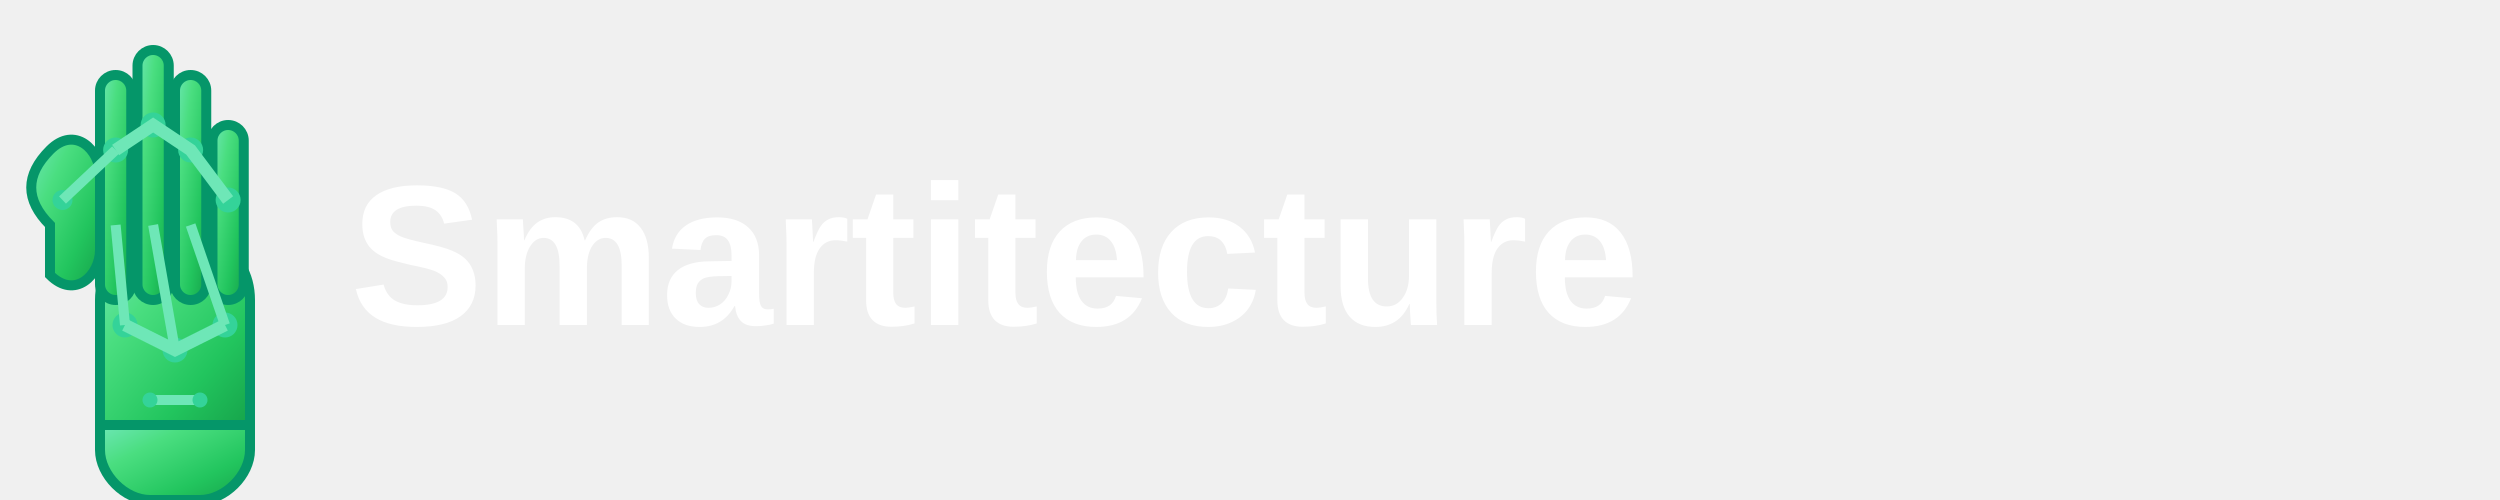
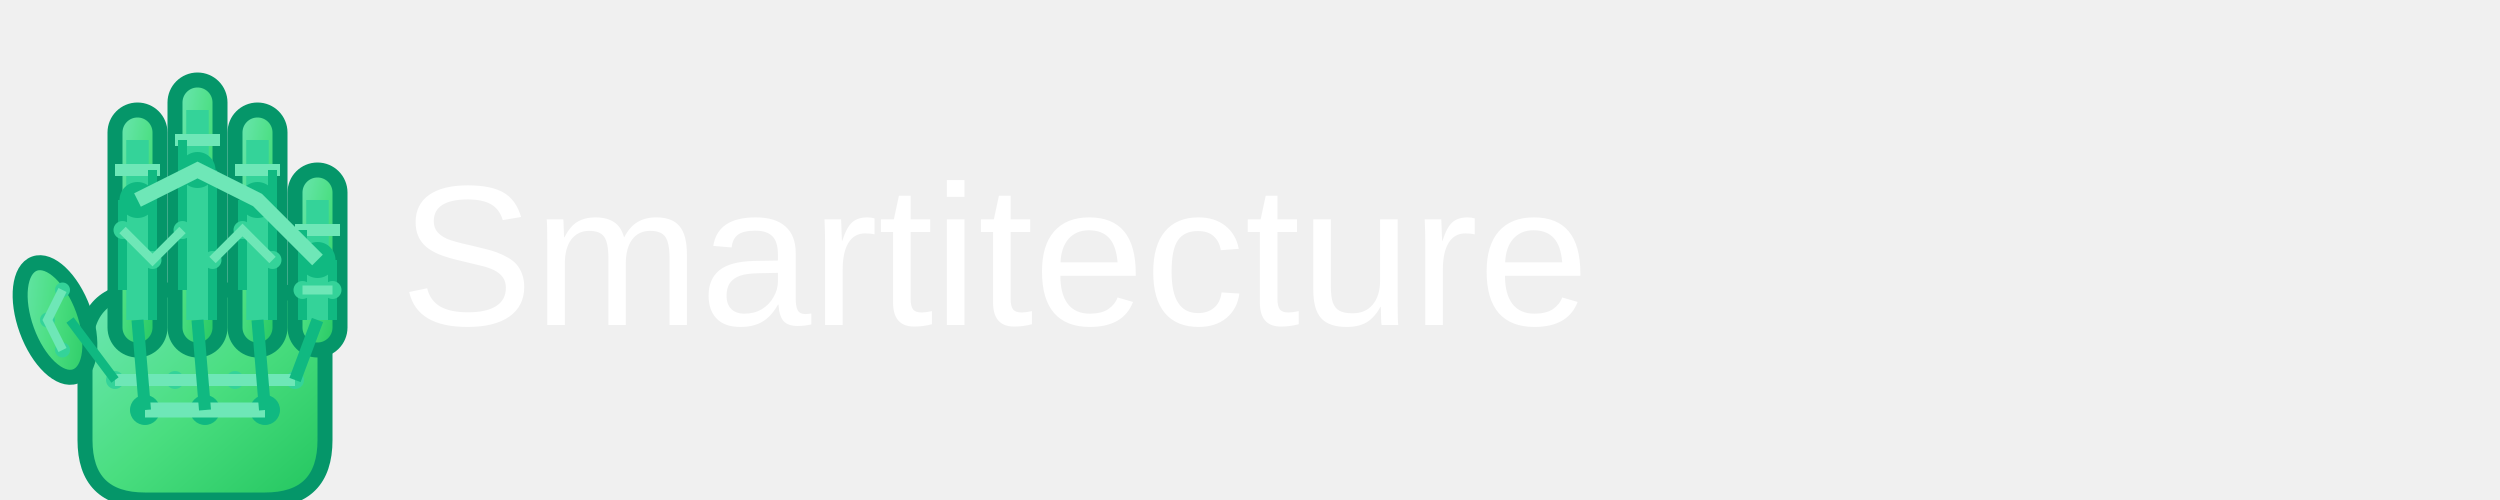
- <svg xmlns="http://www.w3.org/2000/svg" width="200" height="40" viewBox="0 0 200 40" fill="none">
+ <svg xmlns="http://www.w3.org/2000/svg" width="200" height="40" viewBox="0 0 200 40" fill="none" preserveAspectRatio="xMidYMid meet">
  <defs>
    <linearGradient id="handGradient" x1="0%" y1="0%" x2="100%" y2="100%">
      <stop offset="0%" style="stop-color:#6ee7b7;stop-opacity:1" />
-       <stop offset="30%" style="stop-color:#4ade80;stop-opacity:1" />
-       <stop offset="70%" style="stop-color:#22c55e;stop-opacity:1" />
-       <stop offset="100%" style="stop-color:#16a34a;stop-opacity:1" />
-     </linearGradient>
-     <linearGradient id="circuitGradient" x1="0%" y1="0%" x2="100%" y2="100%">
-       <stop offset="0%" style="stop-color:#34d399;stop-opacity:1" />
-       <stop offset="100%" style="stop-color:#10b981;stop-opacity:1" />
+       <stop offset="50%" style="stop-color:#4ade80;stop-opacity:1" />
+       <stop offset="100%" style="stop-color:#22c55e;stop-opacity:1" />
    </linearGradient>
  </defs>
-   <g transform="translate(2, 4)">
-     <path d="M6 30 L18 30 L18 32 C18 34 16 36 14 36 L10 36 C8 36 6 34 6 32 Z" fill="url(#handGradient)" stroke="#059669" stroke-width="0.8" />
-     <path d="M6 20 L6 30 L18 30 L18 20 C18 18 17 16 15 16 L9 16 C7 16 6 18 6 20 Z" fill="url(#handGradient)" stroke="#059669" stroke-width="0.8" />
-     <rect x="6" y="2" width="2.5" height="18" rx="1.25" fill="url(#handGradient)" stroke="#059669" stroke-width="0.8" />
-     <rect x="9" y="0" width="2.5" height="20" rx="1.25" fill="url(#handGradient)" stroke="#059669" stroke-width="0.8" />
-     <rect x="12" y="2" width="2.5" height="18" rx="1.25" fill="url(#handGradient)" stroke="#059669" stroke-width="0.8" />
-     <rect x="15" y="6" width="2.5" height="14" rx="1.25" fill="url(#handGradient)" stroke="#059669" stroke-width="0.8" />
-     <path d="M2 14 C0 12 0 10 2 8 C4 6 6 8 6 10 L6 16 C6 18 4 20 2 18 L2 14 Z" fill="url(#handGradient)" stroke="#059669" stroke-width="0.8" />
-     <line x1="7.25" y1="4" x2="7.25" y2="18" stroke="url(#circuitGradient)" stroke-width="1.2" stroke-linecap="round" />
-     <line x1="10.25" y1="2" x2="10.25" y2="18" stroke="url(#circuitGradient)" stroke-width="1.2" stroke-linecap="round" />
-     <line x1="13.25" y1="4" x2="13.25" y2="18" stroke="url(#circuitGradient)" stroke-width="1.2" stroke-linecap="round" />
-     <line x1="16.25" y1="8" x2="16.25" y2="18" stroke="url(#circuitGradient)" stroke-width="1.2" stroke-linecap="round" />
-     <circle cx="7.25" cy="8" r="1" fill="#34d399" />
-     <circle cx="10.25" cy="6" r="1" fill="#34d399" />
-     <circle cx="13.25" cy="8" r="1" fill="#34d399" />
-     <circle cx="16.25" cy="12" r="1" fill="#34d399" />
-     <path d="M7.25 8 L10.25 6 L13.25 8 L16.25 12" stroke="#6ee7b7" stroke-width="1" fill="none" />
-     <circle cx="8" cy="22" r="1" fill="#34d399" />
-     <circle cx="12" cy="24" r="1" fill="#34d399" />
-     <circle cx="16" cy="22" r="1" fill="#34d399" />
-     <path d="M8 22 L12 24 L16 22" stroke="#6ee7b7" stroke-width="1" fill="none" />
-     <path d="M7.25 14 L8 22" stroke="#6ee7b7" stroke-width="0.8" fill="none" />
-     <path d="M10.25 14 L12 24" stroke="#6ee7b7" stroke-width="0.8" fill="none" />
-     <path d="M13.25 14 L16 22" stroke="#6ee7b7" stroke-width="0.8" fill="none" />
-     <circle cx="3" cy="12" r="0.8" fill="#34d399" />
-     <path d="M3 12 L7.25 8" stroke="#6ee7b7" stroke-width="0.8" fill="none" />
-     <path d="M10 28 L14 28" stroke="#6ee7b7" stroke-width="0.8" fill="none" />
-     <circle cx="10" cy="28" r="0.6" fill="#34d399" />
-     <circle cx="14" cy="28" r="0.6" fill="#34d399" />
+   <g transform="translate(2, 4) scale(1.2)">
+     <path d="M4 20 Q4 16 8 16 L16 16 Q20 16 20 20 L20 26 Q20 30 16 30 L8 30 Q4 30 4 26 Z" fill="url(#handGradient)" stroke="#059669" stroke-width="1" />
+     <rect x="6" y="4" width="3" height="16" rx="1.5" fill="url(#handGradient)" stroke="#059669" stroke-width="1" />
+     <rect x="10" y="2" width="3" height="18" rx="1.5" fill="url(#handGradient)" stroke="#059669" stroke-width="1" />
+     <rect x="14" y="4" width="3" height="16" rx="1.5" fill="url(#handGradient)" stroke="#059669" stroke-width="1" />
+     <rect x="18" y="8" width="3" height="12" rx="1.5" fill="url(#handGradient)" stroke="#059669" stroke-width="1" />
+     <ellipse cx="2" cy="18" rx="2" ry="4" transform="rotate(-20 2 18)" fill="url(#handGradient)" stroke="#059669" stroke-width="1" />
+     <line x1="7.5" y1="6" x2="7.5" y2="18" stroke="#34d399" stroke-width="1.5" />
+     <line x1="11.5" y1="4" x2="11.5" y2="18" stroke="#34d399" stroke-width="1.5" />
+     <line x1="15.5" y1="6" x2="15.5" y2="18" stroke="#34d399" stroke-width="1.5" />
+     <line x1="19.5" y1="10" x2="19.5" y2="18" stroke="#34d399" stroke-width="1.5" />
+     <line x1="6" y1="8" x2="9" y2="8" stroke="#6ee7b7" stroke-width="0.8" />
+     <line x1="10" y1="6" x2="13" y2="6" stroke="#6ee7b7" stroke-width="0.8" />
+     <line x1="14" y1="8" x2="17" y2="8" stroke="#6ee7b7" stroke-width="0.8" />
+     <line x1="18" y1="12" x2="21" y2="12" stroke="#6ee7b7" stroke-width="0.8" />
+     <line x1="6.5" y1="10" x2="6.5" y2="16" stroke="#10b981" stroke-width="0.6" />
+     <line x1="8.5" y1="8" x2="8.5" y2="18" stroke="#10b981" stroke-width="0.6" />
+     <line x1="10.5" y1="6" x2="10.5" y2="16" stroke="#10b981" stroke-width="0.6" />
+     <line x1="12.5" y1="8" x2="12.5" y2="18" stroke="#10b981" stroke-width="0.6" />
+     <line x1="14.5" y1="10" x2="14.5" y2="16" stroke="#10b981" stroke-width="0.6" />
+     <line x1="16.5" y1="8" x2="16.5" y2="18" stroke="#10b981" stroke-width="0.6" />
+     <line x1="18.5" y1="12" x2="18.5" y2="18" stroke="#10b981" stroke-width="0.6" />
+     <line x1="20.5" y1="14" x2="20.5" y2="18" stroke="#10b981" stroke-width="0.6" />
+     <circle cx="7.5" cy="10" r="1.2" fill="#10b981" />
+     <circle cx="11.5" cy="8" r="1.2" fill="#10b981" />
+     <circle cx="15.5" cy="10" r="1.2" fill="#10b981" />
+     <circle cx="19.5" cy="14" r="1.2" fill="#10b981" />
+     <circle cx="6.5" cy="12" r="0.6" fill="#34d399" />
+     <circle cx="8.5" cy="14" r="0.6" fill="#34d399" />
+     <circle cx="10.5" cy="12" r="0.6" fill="#34d399" />
+     <circle cx="12.5" cy="14" r="0.6" fill="#34d399" />
+     <circle cx="14.5" cy="12" r="0.6" fill="#34d399" />
+     <circle cx="16.5" cy="14" r="0.6" fill="#34d399" />
+     <circle cx="18.5" cy="16" r="0.6" fill="#34d399" />
+     <circle cx="20.5" cy="16" r="0.6" fill="#34d399" />
+     <path d="M7.5 10 L11.5 8 L15.5 10 L19.5 14" stroke="#6ee7b7" stroke-width="1" fill="none" />
+     <path d="M6.5 12 L8.5 14 L10.5 12" stroke="#6ee7b7" stroke-width="0.6" fill="none" />
+     <path d="M12.5 14 L14.5 12 L16.5 14" stroke="#6ee7b7" stroke-width="0.6" fill="none" />
+     <path d="M18.5 16 L20.5 16" stroke="#6ee7b7" stroke-width="0.6" fill="none" />
+     <circle cx="8" cy="24" r="1" fill="#10b981" />
+     <circle cx="12" cy="24" r="1" fill="#10b981" />
+     <circle cx="16" cy="24" r="1" fill="#10b981" />
+     <path d="M8 24 L12 24 L16 24" stroke="#6ee7b7" stroke-width="1" fill="none" />
+     <circle cx="6" cy="22" r="0.6" fill="#34d399" />
+     <circle cx="10" cy="22" r="0.6" fill="#34d399" />
+     <circle cx="14" cy="22" r="0.6" fill="#34d399" />
+     <circle cx="18" cy="22" r="0.6" fill="#34d399" />
+     <path d="M6 22 L10 22 L14 22 L18 22" stroke="#6ee7b7" stroke-width="0.8" fill="none" />
+     <line x1="7.5" y1="18" x2="8" y2="24" stroke="#10b981" stroke-width="0.8" />
+     <line x1="11.5" y1="18" x2="12" y2="24" stroke="#10b981" stroke-width="0.8" />
+     <line x1="15.5" y1="18" x2="16" y2="24" stroke="#10b981" stroke-width="0.8" />
+     <line x1="19.5" y1="18" x2="18" y2="22" stroke="#10b981" stroke-width="0.8" />
+     <circle cx="2.5" cy="16" r="0.5" fill="#34d399" />
+     <circle cx="1.5" cy="18" r="0.5" fill="#34d399" />
+     <circle cx="2.5" cy="20" r="0.5" fill="#34d399" />
+     <path d="M2.5 16 L1.5 18 L2.5 20" stroke="#6ee7b7" stroke-width="0.6" fill="none" />
+     <line x1="3" y1="18" x2="6" y2="22" stroke="#10b981" stroke-width="0.6" />
  </g>
-   <text x="28" y="26" font-family="Arial, sans-serif" font-size="16" font-weight="bold" fill="white">Smartitecture</text>
+   <text x="32" y="26" font-family="'Zen Dots', Arial, sans-serif" font-size="16" font-weight="normal" fill="white">Smartitecture</text>
</svg>
